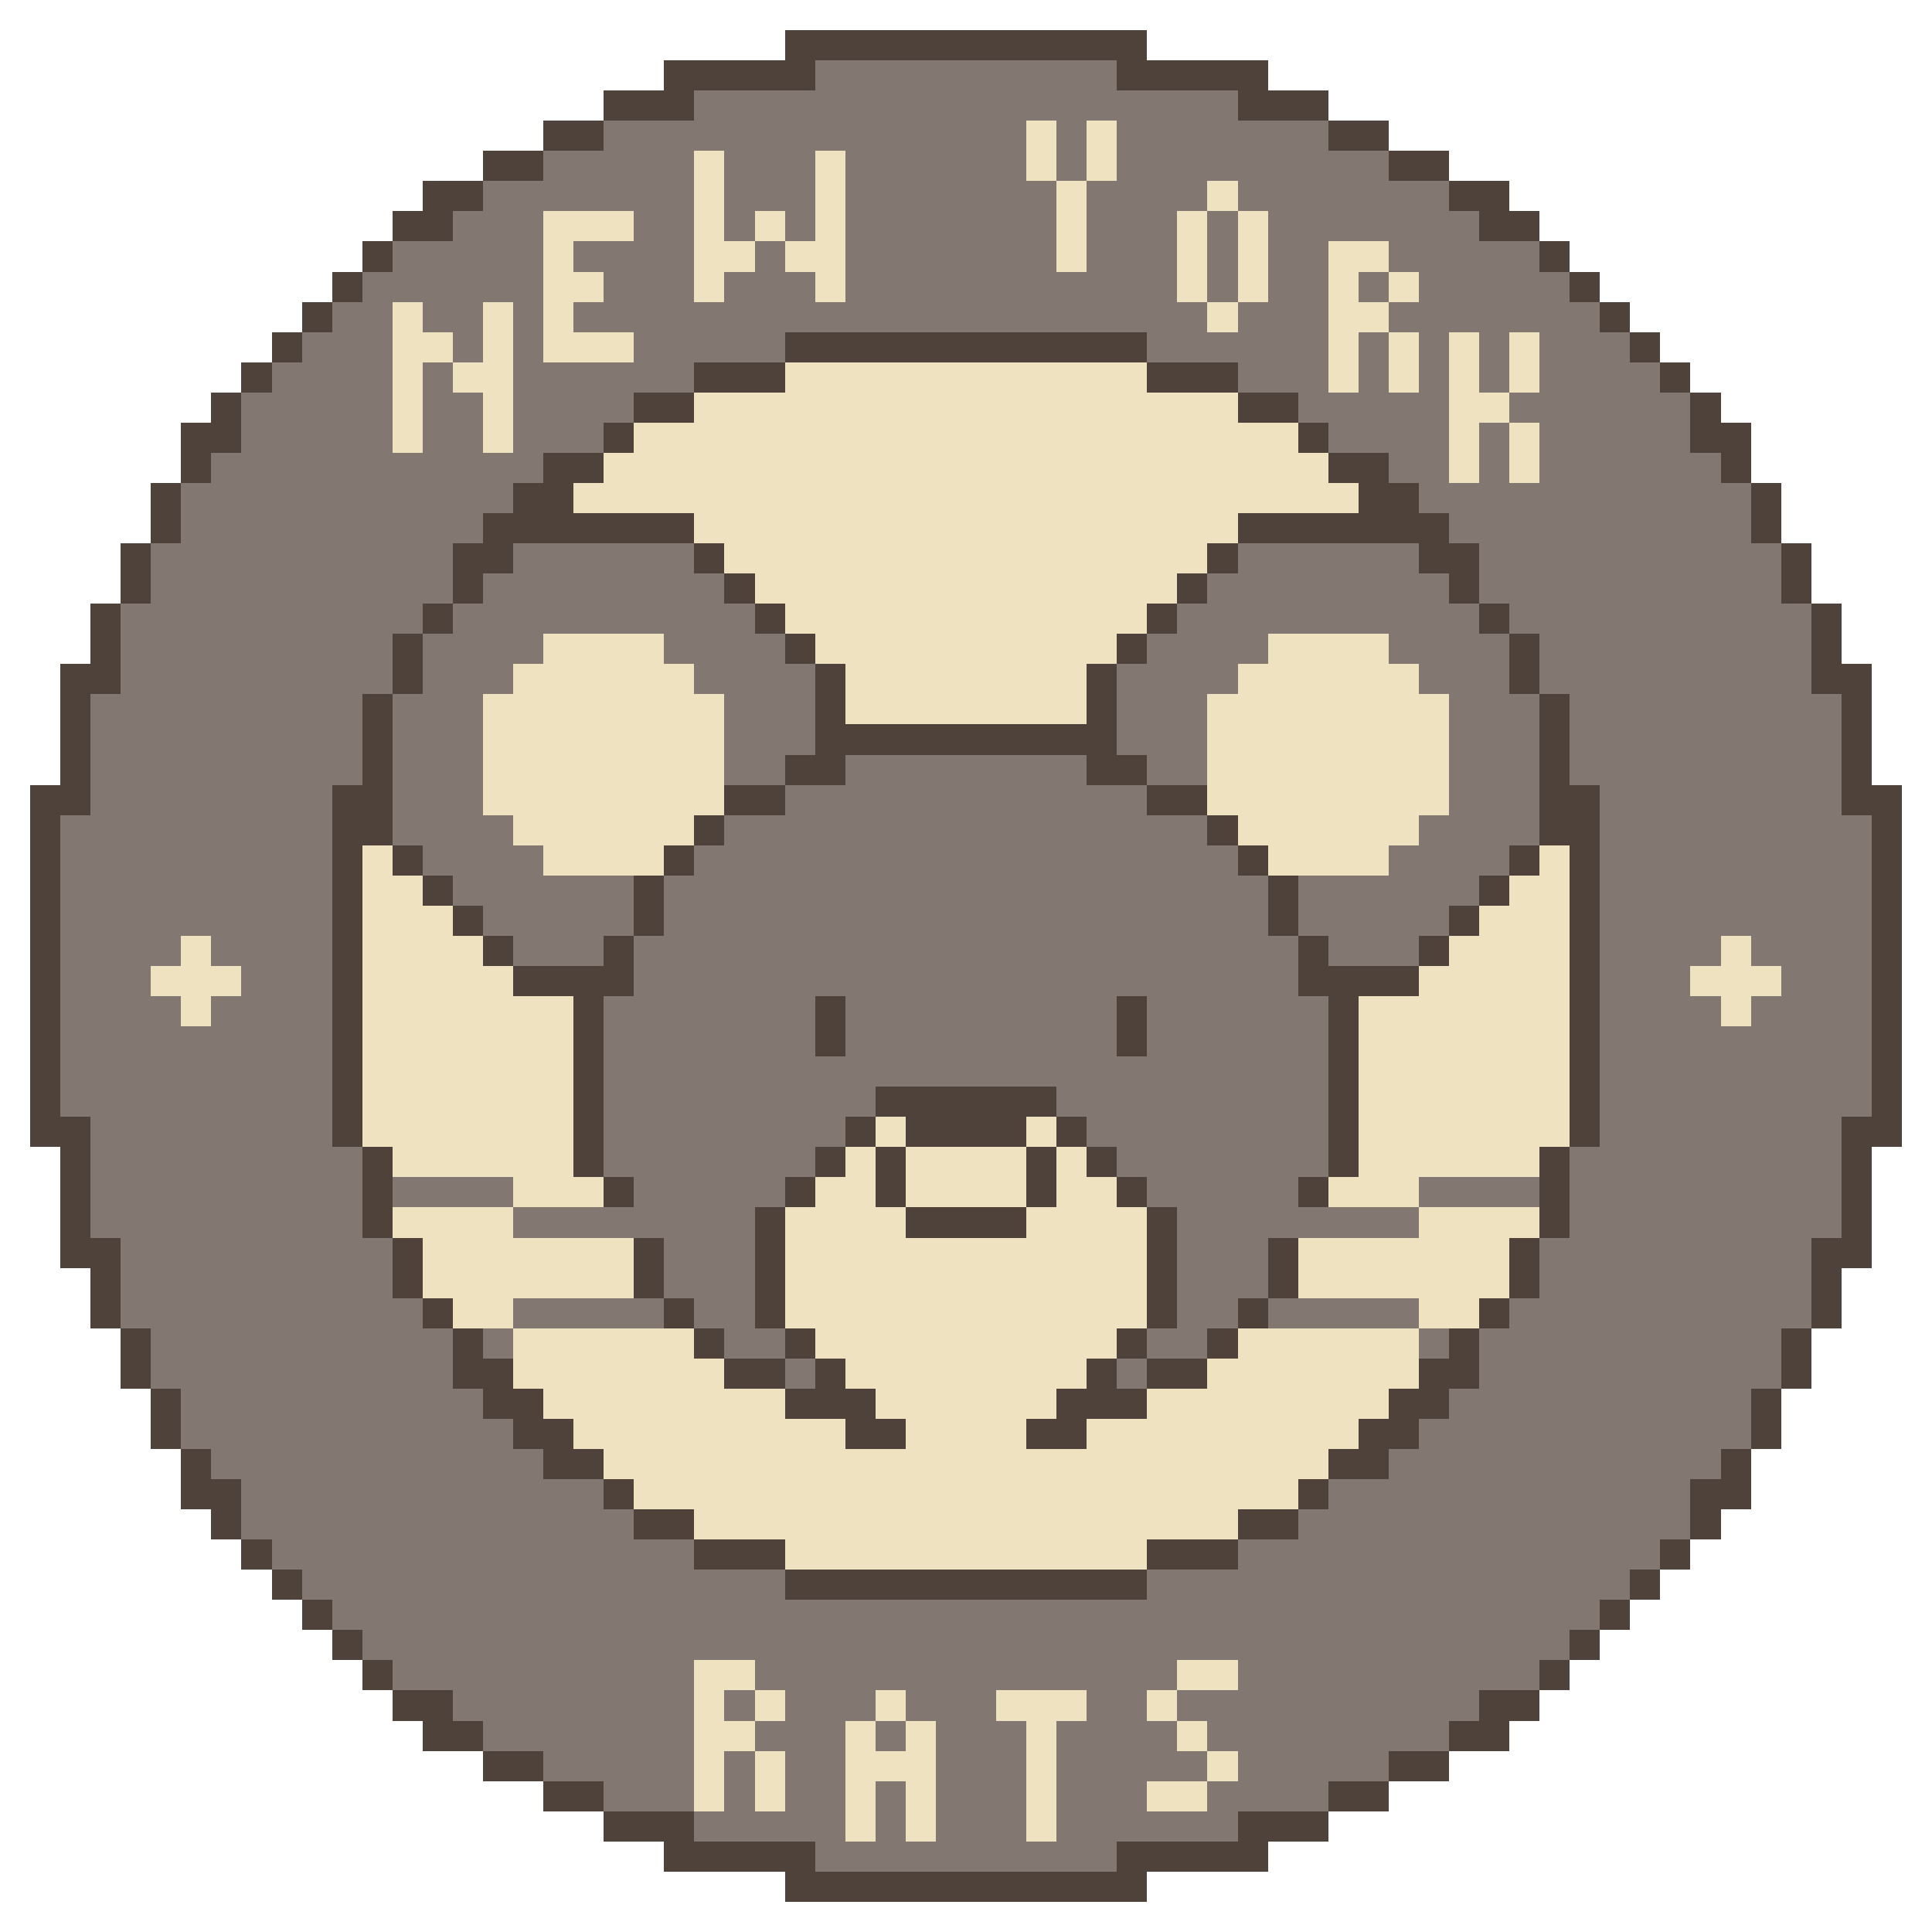
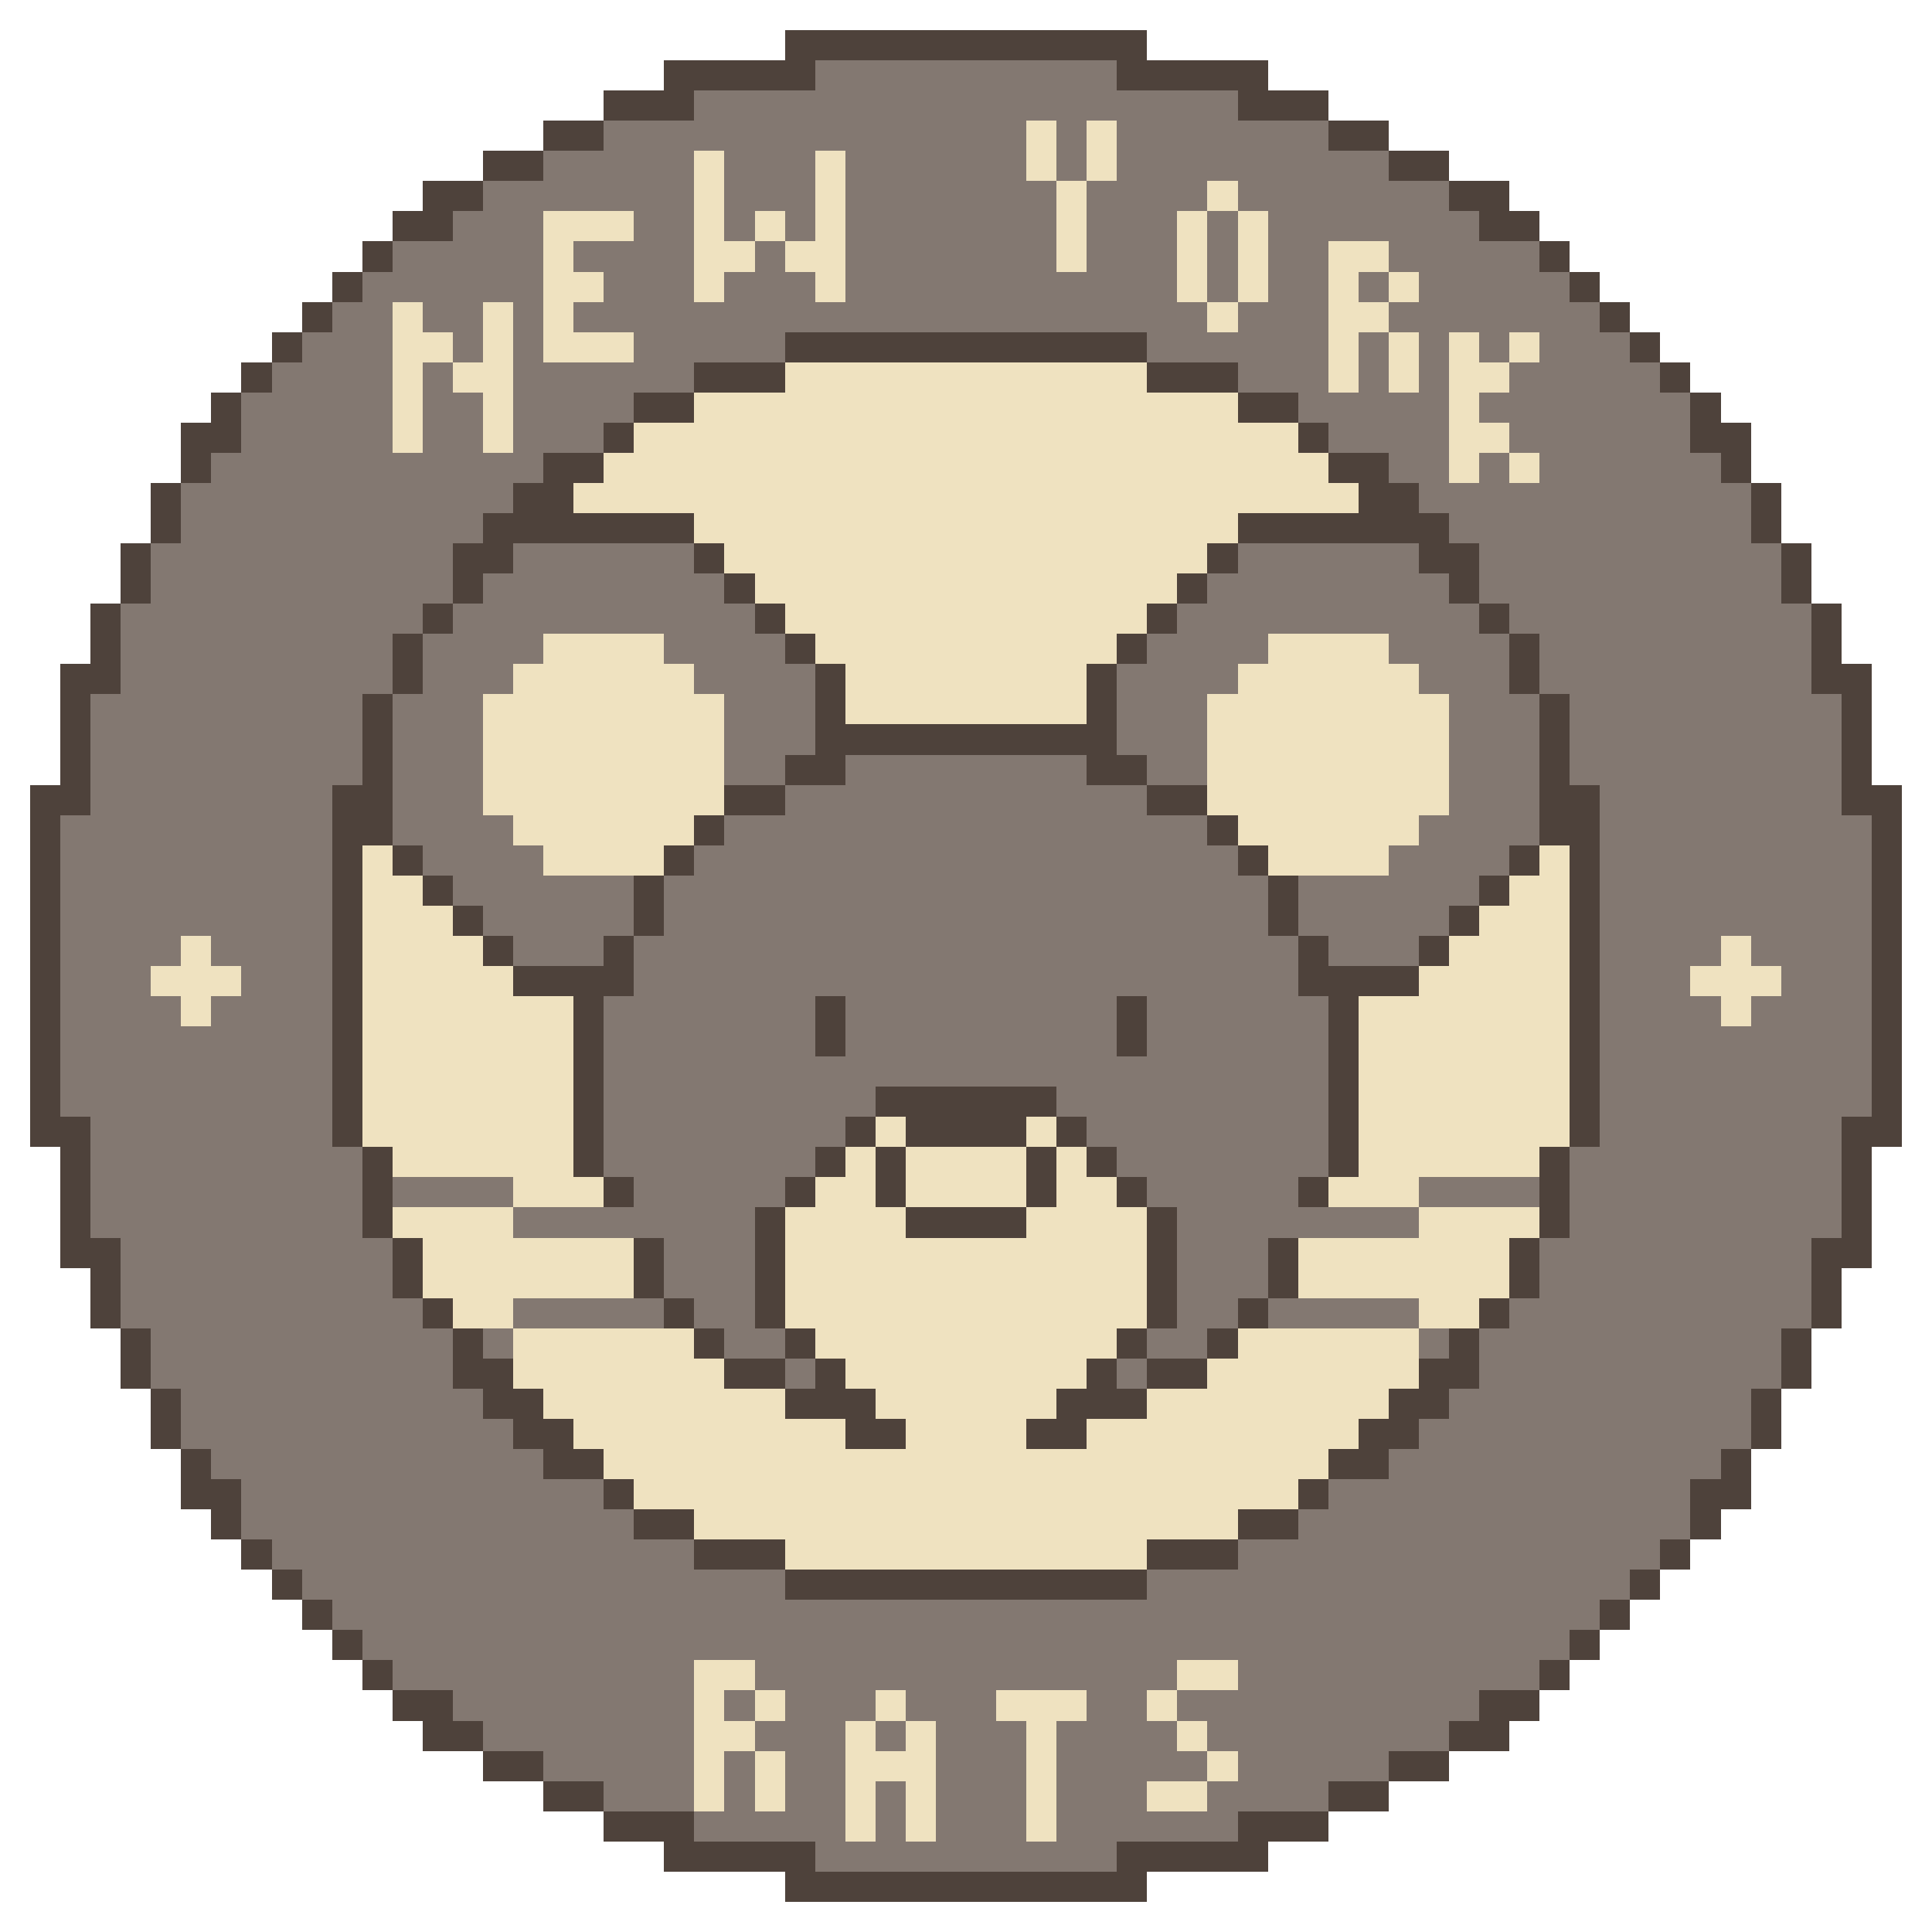
<svg xmlns="http://www.w3.org/2000/svg" viewBox="0 0 64 64" width="512" height="512" shape-rendering="crispEdges">
  <g id="logo-NY-retro">
    <path fill="#4e423b" d="M3 21h1v1h-1zM13 21h1v1h-1zM26 21h1v1h-1zM37 21h1v1h-1zM50 21h1v1h-1zM60 21h1v1h-1zM5 17h1v1h-1zM16 17h7v1h-7zM41 17h7v1h-7zM58 17h1v1h-1zM16 58h2v1h-2zM46 58h2v1h-2zM1 32h1v1h-1zM11 32h1v1h-1zM17 32h4v1h-4zM43 32h4v1h-4zM52 32h1v1h-1zM62 32h1v1h-1zM4 45h1v1h-1zM15 45h2v1h-2zM24 45h2v1h-2zM27 45h1v1h-1zM36 45h1v1h-1zM38 45h2v1h-2zM47 45h2v1h-2zM59 45h1v1h-1zM2 41h2v1h-2zM13 41h1v1h-1zM21 41h1v1h-1zM25 41h1v1h-1zM38 41h1v1h-1zM42 41h1v1h-1zM50 41h1v1h-1zM60 41h2v1h-2zM4 18h1v1h-1zM15 18h2v1h-2zM23 18h1v1h-1zM40 18h1v1h-1zM47 18h2v1h-2zM59 18h1v1h-1zM6 14h2v1h-2zM20 14h1v1h-1zM43 14h1v1h-1zM56 14h2v1h-2zM6 15h1v1h-1zM18 15h2v1h-2zM44 15h2v1h-2zM57 15h1v1h-1zM6 48h1v1h-1zM18 48h2v1h-2zM44 48h2v1h-2zM57 48h1v1h-1zM3 42h1v1h-1zM13 42h1v1h-1zM21 42h1v1h-1zM25 42h1v1h-1zM38 42h1v1h-1zM42 42h1v1h-1zM50 42h1v1h-1zM60 42h1v1h-1zM2 38h1v1h-1zM12 38h1v1h-1zM19 38h1v1h-1zM27 38h1v1h-1zM29 38h1v1h-1zM34 38h1v1h-1zM36 38h1v1h-1zM44 38h1v1h-1zM51 38h1v1h-1zM61 38h1v1h-1zM20 3h3v1h-3zM41 3h3v1h-3zM8 51h1v1h-1zM23 51h3v1h-3zM38 51h3v1h-3zM55 51h1v1h-1zM5 16h1v1h-1zM17 16h2v1h-2zM45 16h2v1h-2zM58 16h1v1h-1zM1 34h1v1h-1zM11 34h1v1h-1zM19 34h1v1h-1zM27 34h1v1h-1zM37 34h1v1h-1zM44 34h1v1h-1zM52 34h1v1h-1zM62 34h1v1h-1zM5 47h1v1h-1zM17 47h2v1h-2zM28 47h2v1h-2zM34 47h2v1h-2zM45 47h2v1h-2zM58 47h1v1h-1zM8 12h1v1h-1zM23 12h3v1h-3zM38 12h3v1h-3zM55 12h1v1h-1zM12 8h1v1h-1zM51 8h1v1h-1zM1 28h1v1h-1zM11 28h1v1h-1zM13 28h1v1h-1zM22 28h1v1h-1zM41 28h1v1h-1zM50 28h1v1h-1zM52 28h1v1h-1zM62 28h1v1h-1zM2 24h1v1h-1zM12 24h1v1h-1zM27 24h10v1h-10zM51 24h1v1h-1zM61 24h1v1h-1zM7 13h1v1h-1zM21 13h2v1h-2zM41 13h2v1h-2zM56 13h1v1h-1zM11 9h1v1h-1zM52 9h1v1h-1zM2 25h1v1h-1zM12 25h1v1h-1zM26 25h2v1h-2zM36 25h2v1h-2zM51 25h1v1h-1zM61 25h1v1h-1zM2 22h2v1h-2zM13 22h1v1h-1zM27 22h1v1h-1zM36 22h1v1h-1zM50 22h1v1h-1zM60 22h2v1h-2zM14 57h2v1h-2zM48 57h2v1h-2zM1 30h1v1h-1zM11 30h1v1h-1zM15 30h1v1h-1zM21 30h1v1h-1zM42 30h1v1h-1zM48 30h1v1h-1zM52 30h1v1h-1zM62 30h1v1h-1zM18 4h2v1h-2zM44 4h2v1h-2zM11 54h1v1h-1zM52 54h1v1h-1zM4 19h1v1h-1zM15 19h1v1h-1zM24 19h1v1h-1zM39 19h1v1h-1zM48 19h1v1h-1zM59 19h1v1h-1zM9 11h1v1h-1zM26 11h12v1h-12zM54 11h1v1h-1zM1 31h1v1h-1zM11 31h1v1h-1zM16 31h1v1h-1zM20 31h1v1h-1zM43 31h1v1h-1zM47 31h1v1h-1zM52 31h1v1h-1zM62 31h1v1h-1zM1 27h1v1h-1zM11 27h2v1h-2zM23 27h1v1h-1zM40 27h1v1h-1zM51 27h2v1h-2zM62 27h1v1h-1zM16 5h2v1h-2zM46 5h2v1h-2zM12 55h1v1h-1zM51 55h1v1h-1zM20 60h3v1h-3zM41 60h3v1h-3zM1 37h2v1h-2zM11 37h1v1h-1zM19 37h1v1h-1zM28 37h1v1h-1zM30 37h4v1h-4zM35 37h1v1h-1zM44 37h1v1h-1zM52 37h1v1h-1zM61 37h2v1h-2zM13 7h2v1h-2zM49 7h2v1h-2zM22 61h5v1h-5zM37 61h5v1h-5zM4 44h1v1h-1zM15 44h1v1h-1zM23 44h1v1h-1zM26 44h1v1h-1zM37 44h1v1h-1zM40 44h1v1h-1zM48 44h1v1h-1zM59 44h1v1h-1zM1 35h1v1h-1zM11 35h1v1h-1zM19 35h1v1h-1zM44 35h1v1h-1zM52 35h1v1h-1zM62 35h1v1h-1zM2 40h1v1h-1zM12 40h1v1h-1zM25 40h1v1h-1zM30 40h4v1h-4zM38 40h1v1h-1zM51 40h1v1h-1zM61 40h1v1h-1zM14 6h2v1h-2zM48 6h2v1h-2zM7 50h1v1h-1zM21 50h2v1h-2zM41 50h2v1h-2zM56 50h1v1h-1zM26 1h12v1h-12zM10 53h1v1h-1zM53 53h1v1h-1zM1 29h1v1h-1zM11 29h1v1h-1zM14 29h1v1h-1zM21 29h1v1h-1zM42 29h1v1h-1zM49 29h1v1h-1zM52 29h1v1h-1zM62 29h1v1h-1zM22 2h5v1h-5zM37 2h5v1h-5zM5 46h1v1h-1zM16 46h2v1h-2zM26 46h3v1h-3zM35 46h3v1h-3zM46 46h2v1h-2zM58 46h1v1h-1zM3 43h1v1h-1zM14 43h1v1h-1zM22 43h1v1h-1zM25 43h1v1h-1zM38 43h1v1h-1zM41 43h1v1h-1zM49 43h1v1h-1zM60 43h1v1h-1zM18 59h2v1h-2zM44 59h2v1h-2zM3 20h1v1h-1zM14 20h1v1h-1zM25 20h1v1h-1zM38 20h1v1h-1zM49 20h1v1h-1zM60 20h1v1h-1zM13 56h2v1h-2zM49 56h2v1h-2zM1 36h1v1h-1zM11 36h1v1h-1zM19 36h1v1h-1zM29 36h6v1h-6zM44 36h1v1h-1zM52 36h1v1h-1zM62 36h1v1h-1zM1 33h1v1h-1zM11 33h1v1h-1zM19 33h1v1h-1zM27 33h1v1h-1zM37 33h1v1h-1zM44 33h1v1h-1zM52 33h1v1h-1zM62 33h1v1h-1zM2 39h1v1h-1zM12 39h1v1h-1zM20 39h1v1h-1zM26 39h1v1h-1zM29 39h1v1h-1zM34 39h1v1h-1zM37 39h1v1h-1zM43 39h1v1h-1zM51 39h1v1h-1zM61 39h1v1h-1zM6 49h2v1h-2zM20 49h1v1h-1zM43 49h1v1h-1zM56 49h2v1h-2zM10 10h1v1h-1zM53 10h1v1h-1zM9 52h1v1h-1zM26 52h12v1h-12zM54 52h1v1h-1zM1 26h2v1h-2zM11 26h2v1h-2zM24 26h2v1h-2zM38 26h2v1h-2zM51 26h2v1h-2zM61 26h2v1h-2zM2 23h1v1h-1zM12 23h1v1h-1zM27 23h1v1h-1zM36 23h1v1h-1zM51 23h1v1h-1zM61 23h1v1h-1zM26 62h12v1h-12z" />
-     <path fill="#837871" d="M4 21h9v1h-9zM14 21h4v1h-4zM22 21h4v1h-4zM38 21h4v1h-4zM46 21h4v1h-4zM51 21h9v1h-9zM6 17h10v1h-10zM48 17h10v1h-10zM18 58h5v1h-5zM24 58h1v1h-1zM26 58h2v1h-2zM31 58h3v1h-3zM35 58h5v1h-5zM41 58h5v1h-5zM2 32h3v1h-3zM8 32h3v1h-3zM21 32h22v1h-22zM53 32h3v1h-3zM59 32h3v1h-3zM5 45h10v1h-10zM26 45h1v1h-1zM37 45h1v1h-1zM49 45h10v1h-10zM4 41h9v1h-9zM22 41h3v1h-3zM39 41h3v1h-3zM51 41h9v1h-9zM5 18h10v1h-10zM17 18h6v1h-6zM41 18h6v1h-6zM49 18h10v1h-10zM8 14h5v1h-5zM14 14h2v1h-2zM17 14h3v1h-3zM44 14h4v1h-4zM49 14h1v1h-1zM51 14h5v1h-5zM7 15h11v1h-11zM46 15h2v1h-2zM49 15h1v1h-1zM51 15h6v1h-6zM7 48h11v1h-11zM46 48h11v1h-11zM4 42h9v1h-9zM22 42h3v1h-3zM39 42h3v1h-3zM51 42h9v1h-9zM3 38h9v1h-9zM20 38h7v1h-7zM37 38h7v1h-7zM52 38h9v1h-9zM23 3h18v1h-18zM9 51h14v1h-14zM41 51h14v1h-14zM6 16h11v1h-11zM47 16h11v1h-11zM2 34h9v1h-9zM20 34h7v1h-7zM28 34h9v1h-9zM38 34h6v1h-6zM53 34h9v1h-9zM6 47h11v1h-11zM47 47h11v1h-11zM9 12h4v1h-4zM14 12h1v1h-1zM17 12h6v1h-6zM41 12h3v1h-3zM45 12h1v1h-1zM47 12h1v1h-1zM49 12h1v1h-1zM51 12h4v1h-4zM13 8h5v1h-5zM19 8h4v1h-4zM25 8h1v1h-1zM28 8h7v1h-7zM36 8h3v1h-3zM40 8h1v1h-1zM42 8h2v1h-2zM46 8h5v1h-5zM2 28h9v1h-9zM14 28h4v1h-4zM23 28h18v1h-18zM46 28h4v1h-4zM53 28h9v1h-9zM3 24h9v1h-9zM13 24h3v1h-3zM24 24h3v1h-3zM37 24h3v1h-3zM48 24h3v1h-3zM52 24h9v1h-9zM8 13h5v1h-5zM14 13h2v1h-2zM17 13h4v1h-4zM43 13h5v1h-5zM50 13h6v1h-6zM12 9h6v1h-6zM20 9h3v1h-3zM24 9h3v1h-3zM28 9h11v1h-11zM40 9h1v1h-1zM42 9h2v1h-2zM45 9h1v1h-1zM47 9h5v1h-5zM3 25h9v1h-9zM13 25h3v1h-3zM24 25h2v1h-2zM28 25h8v1h-8zM38 25h2v1h-2zM48 25h3v1h-3zM52 25h9v1h-9zM4 22h9v1h-9zM14 22h3v1h-3zM23 22h4v1h-4zM37 22h4v1h-4zM47 22h3v1h-3zM51 22h9v1h-9zM16 57h7v1h-7zM25 57h3v1h-3zM29 57h1v1h-1zM31 57h3v1h-3zM35 57h4v1h-4zM40 57h8v1h-8zM2 30h9v1h-9zM16 30h5v1h-5zM22 30h20v1h-20zM43 30h5v1h-5zM53 30h9v1h-9zM20 4h14v1h-14zM35 4h1v1h-1zM37 4h7v1h-7zM12 54h40v1h-40zM5 19h10v1h-10zM16 19h8v1h-8zM40 19h8v1h-8zM49 19h10v1h-10zM10 11h3v1h-3zM15 11h1v1h-1zM17 11h1v1h-1zM21 11h5v1h-5zM38 11h6v1h-6zM45 11h1v1h-1zM47 11h1v1h-1zM49 11h1v1h-1zM51 11h3v1h-3zM2 31h4v1h-4zM7 31h4v1h-4zM17 31h3v1h-3zM21 31h22v1h-22zM44 31h3v1h-3zM53 31h4v1h-4zM58 31h4v1h-4zM2 27h9v1h-9zM13 27h4v1h-4zM24 27h16v1h-16zM47 27h4v1h-4zM53 27h9v1h-9zM18 5h5v1h-5zM24 5h3v1h-3zM28 5h6v1h-6zM35 5h1v1h-1zM37 5h9v1h-9zM13 55h10v1h-10zM25 55h14v1h-14zM41 55h10v1h-10zM23 60h5v1h-5zM29 60h1v1h-1zM31 60h3v1h-3zM35 60h6v1h-6zM3 37h8v1h-8zM20 37h8v1h-8zM36 37h8v1h-8zM53 37h8v1h-8zM15 7h3v1h-3zM21 7h2v1h-2zM24 7h1v1h-1zM26 7h1v1h-1zM28 7h7v1h-7zM36 7h3v1h-3zM40 7h1v1h-1zM42 7h7v1h-7zM27 61h10v1h-10zM5 44h10v1h-10zM16 44h1v1h-1zM24 44h2v1h-2zM38 44h2v1h-2zM47 44h1v1h-1zM49 44h10v1h-10zM2 35h9v1h-9zM20 35h24v1h-24zM53 35h9v1h-9zM3 40h9v1h-9zM17 40h8v1h-8zM39 40h8v1h-8zM52 40h9v1h-9zM16 6h7v1h-7zM24 6h3v1h-3zM28 6h7v1h-7zM36 6h4v1h-4zM41 6h7v1h-7zM8 50h13v1h-13zM43 50h13v1h-13zM11 53h42v1h-42zM2 29h9v1h-9zM15 29h6v1h-6zM22 29h20v1h-20zM43 29h6v1h-6zM53 29h9v1h-9zM27 2h10v1h-10zM6 46h10v1h-10zM48 46h10v1h-10zM4 43h10v1h-10zM17 43h5v1h-5zM23 43h2v1h-2zM39 43h2v1h-2zM42 43h5v1h-5zM50 43h10v1h-10zM20 59h3v1h-3zM24 59h1v1h-1zM26 59h2v1h-2zM29 59h1v1h-1zM31 59h3v1h-3zM35 59h3v1h-3zM40 59h4v1h-4zM4 20h10v1h-10zM15 20h10v1h-10zM39 20h10v1h-10zM50 20h10v1h-10zM15 56h8v1h-8zM24 56h1v1h-1zM26 56h3v1h-3zM30 56h3v1h-3zM36 56h2v1h-2zM39 56h10v1h-10zM2 36h9v1h-9zM20 36h9v1h-9zM35 36h9v1h-9zM53 36h9v1h-9zM2 33h4v1h-4zM7 33h4v1h-4zM20 33h7v1h-7zM28 33h9v1h-9zM38 33h6v1h-6zM53 33h4v1h-4zM58 33h4v1h-4zM3 39h9v1h-9zM13 39h4v1h-4zM21 39h5v1h-5zM38 39h5v1h-5zM47 39h4v1h-4zM52 39h9v1h-9zM8 49h12v1h-12zM44 49h12v1h-12zM11 10h2v1h-2zM14 10h2v1h-2zM17 10h1v1h-1zM19 10h21v1h-21zM41 10h3v1h-3zM46 10h7v1h-7zM10 52h16v1h-16zM38 52h16v1h-16zM3 26h8v1h-8zM13 26h3v1h-3zM26 26h12v1h-12zM48 26h3v1h-3zM53 26h8v1h-8zM3 23h9v1h-9zM13 23h3v1h-3zM24 23h3v1h-3zM37 23h3v1h-3zM48 23h3v1h-3zM52 23h9v1h-9z" />
-     <path fill="#efe2c0" d="M18 21h4v1h-4zM27 21h10v1h-10zM42 21h4v1h-4zM23 17h18v1h-18zM23 58h1v1h-1zM25 58h1v1h-1zM28 58h3v1h-3zM34 58h1v1h-1zM40 58h1v1h-1zM5 32h3v1h-3zM12 32h5v1h-5zM47 32h5v1h-5zM56 32h3v1h-3zM17 45h7v1h-7zM28 45h8v1h-8zM40 45h7v1h-7zM14 41h7v1h-7zM26 41h12v1h-12zM43 41h7v1h-7zM24 18h16v1h-16zM13 14h1v1h-1zM16 14h1v1h-1zM21 14h22v1h-22zM48 14h1v1h-1zM50 14h1v1h-1zM20 15h24v1h-24zM48 15h1v1h-1zM50 15h1v1h-1zM20 48h24v1h-24zM14 42h7v1h-7zM26 42h12v1h-12zM43 42h7v1h-7zM13 38h6v1h-6zM28 38h1v1h-1zM30 38h4v1h-4zM35 38h1v1h-1zM45 38h6v1h-6zM26 51h12v1h-12zM19 16h26v1h-26zM12 34h7v1h-7zM45 34h7v1h-7zM19 47h9v1h-9zM30 47h4v1h-4zM36 47h9v1h-9zM13 12h1v1h-1zM15 12h2v1h-2zM26 12h12v1h-12zM44 12h1v1h-1zM46 12h1v1h-1zM48 12h1v1h-1zM50 12h1v1h-1zM18 8h1v1h-1zM23 8h2v1h-2zM26 8h2v1h-2zM35 8h1v1h-1zM39 8h1v1h-1zM41 8h1v1h-1zM44 8h2v1h-2zM12 28h1v1h-1zM18 28h4v1h-4zM42 28h4v1h-4zM51 28h1v1h-1zM16 24h8v1h-8zM40 24h8v1h-8zM13 13h1v1h-1zM16 13h1v1h-1zM23 13h18v1h-18zM48 13h2v1h-2zM18 9h2v1h-2zM23 9h1v1h-1zM27 9h1v1h-1zM39 9h1v1h-1zM41 9h1v1h-1zM44 9h1v1h-1zM46 9h1v1h-1zM16 25h8v1h-8zM40 25h8v1h-8zM17 22h6v1h-6zM28 22h8v1h-8zM41 22h6v1h-6zM23 57h2v1h-2zM28 57h1v1h-1zM30 57h1v1h-1zM34 57h1v1h-1zM39 57h1v1h-1zM12 30h3v1h-3zM49 30h3v1h-3zM34 4h1v1h-1zM36 4h1v1h-1zM25 19h14v1h-14zM13 11h2v1h-2zM16 11h1v1h-1zM18 11h3v1h-3zM44 11h1v1h-1zM46 11h1v1h-1zM48 11h1v1h-1zM50 11h1v1h-1zM6 31h1v1h-1zM12 31h4v1h-4zM48 31h4v1h-4zM57 31h1v1h-1zM17 27h6v1h-6zM41 27h6v1h-6zM23 5h1v1h-1zM27 5h1v1h-1zM34 5h1v1h-1zM36 5h1v1h-1zM23 55h2v1h-2zM39 55h2v1h-2zM28 60h1v1h-1zM30 60h1v1h-1zM34 60h1v1h-1zM12 37h7v1h-7zM29 37h1v1h-1zM34 37h1v1h-1zM45 37h7v1h-7zM18 7h3v1h-3zM23 7h1v1h-1zM25 7h1v1h-1zM27 7h1v1h-1zM35 7h1v1h-1zM39 7h1v1h-1zM41 7h1v1h-1zM17 44h6v1h-6zM27 44h10v1h-10zM41 44h6v1h-6zM12 35h7v1h-7zM45 35h7v1h-7zM13 40h4v1h-4zM26 40h4v1h-4zM34 40h4v1h-4zM47 40h4v1h-4zM23 6h1v1h-1zM27 6h1v1h-1zM35 6h1v1h-1zM40 6h1v1h-1zM23 50h18v1h-18zM12 29h2v1h-2zM50 29h2v1h-2zM18 46h8v1h-8zM29 46h6v1h-6zM38 46h8v1h-8zM15 43h2v1h-2zM26 43h12v1h-12zM47 43h2v1h-2zM23 59h1v1h-1zM25 59h1v1h-1zM28 59h1v1h-1zM30 59h1v1h-1zM34 59h1v1h-1zM38 59h2v1h-2zM26 20h12v1h-12zM23 56h1v1h-1zM25 56h1v1h-1zM29 56h1v1h-1zM33 56h3v1h-3zM38 56h1v1h-1zM12 36h7v1h-7zM45 36h7v1h-7zM6 33h1v1h-1zM12 33h7v1h-7zM45 33h7v1h-7zM57 33h1v1h-1zM17 39h3v1h-3zM27 39h2v1h-2zM30 39h4v1h-4zM35 39h2v1h-2zM44 39h3v1h-3zM21 49h22v1h-22zM13 10h1v1h-1zM16 10h1v1h-1zM18 10h1v1h-1zM40 10h1v1h-1zM44 10h2v1h-2zM16 26h8v1h-8zM40 26h8v1h-8zM16 23h8v1h-8zM28 23h8v1h-8zM40 23h8v1h-8z" />
+     <path fill="#837871" d="M4 21h9v1h-9zM14 21h4v1h-4zM22 21h4v1h-4zM38 21h4v1h-4zM46 21h4v1h-4zM51 21h9v1h-9zM6 17h10v1h-10zM48 17h10v1h-10zM18 58h5v1h-5zM24 58h1v1h-1zM26 58h2v1h-2zM31 58h3v1h-3zM35 58h5v1h-5zM41 58h5v1h-5zM2 32h3v1h-3zM8 32h3v1h-3zM21 32h22v1h-22zM53 32h3v1h-3zM59 32h3v1h-3zM5 45h10v1h-10zM26 45h1v1h-1zM37 45h1v1h-1zM49 45h10v1h-10zM4 41h9v1h-9zM22 41h3v1h-3zM39 41h3v1h-3zM51 41h9v1h-9zM5 18h10v1h-10zM17 18h6v1h-6zM41 18h6v1h-6zM49 18h10v1h-10zM8 14h5v1h-5zM14 14h2v1h-2zM17 14h3v1h-3zM44 14h4v1h-4zM50 14h6v1h-6zM7 15h11v1h-11zM46 15h2v1h-2zM49 15h1v1h-1zM51 15h6v1h-6zM7 48h11v1h-11zM46 48h11v1h-11zM4 42h9v1h-9zM22 42h3v1h-3zM39 42h3v1h-3zM51 42h9v1h-9zM3 38h9v1h-9zM20 38h7v1h-7zM37 38h7v1h-7zM52 38h9v1h-9zM23 3h18v1h-18zM9 51h14v1h-14zM41 51h14v1h-14zM6 16h11v1h-11zM47 16h11v1h-11zM2 34h9v1h-9zM20 34h7v1h-7zM28 34h9v1h-9zM38 34h6v1h-6zM53 34h9v1h-9zM6 47h11v1h-11zM47 47h11v1h-11zM9 12h4v1h-4zM14 12h1v1h-1zM17 12h6v1h-6zM41 12h3v1h-3zM45 12h1v1h-1zM47 12h1v1h-1zM50 12h5v1h-5zM13 8h5v1h-5zM19 8h4v1h-4zM25 8h1v1h-1zM28 8h7v1h-7zM36 8h3v1h-3zM40 8h1v1h-1zM42 8h2v1h-2zM46 8h5v1h-5zM2 28h9v1h-9zM14 28h4v1h-4zM23 28h18v1h-18zM46 28h4v1h-4zM53 28h9v1h-9zM3 24h9v1h-9zM13 24h3v1h-3zM24 24h3v1h-3zM37 24h3v1h-3zM48 24h3v1h-3zM52 24h9v1h-9zM8 13h5v1h-5zM14 13h2v1h-2zM17 13h4v1h-4zM43 13h5v1h-5zM49 13h7v1h-7zM12 9h6v1h-6zM20 9h3v1h-3zM24 9h3v1h-3zM28 9h11v1h-11zM40 9h1v1h-1zM42 9h2v1h-2zM45 9h1v1h-1zM47 9h5v1h-5zM3 25h9v1h-9zM13 25h3v1h-3zM24 25h2v1h-2zM28 25h8v1h-8zM38 25h2v1h-2zM48 25h3v1h-3zM52 25h9v1h-9zM4 22h9v1h-9zM14 22h3v1h-3zM23 22h4v1h-4zM37 22h4v1h-4zM47 22h3v1h-3zM51 22h9v1h-9zM16 57h7v1h-7zM25 57h3v1h-3zM29 57h1v1h-1zM31 57h3v1h-3zM35 57h4v1h-4zM40 57h8v1h-8zM2 30h9v1h-9zM16 30h5v1h-5zM22 30h20v1h-20zM43 30h5v1h-5zM53 30h9v1h-9zM20 4h14v1h-14zM35 4h1v1h-1zM37 4h7v1h-7zM12 54h40v1h-40zM5 19h10v1h-10zM16 19h8v1h-8zM40 19h8v1h-8zM49 19h10v1h-10zM10 11h3v1h-3zM15 11h1v1h-1zM17 11h1v1h-1zM21 11h5v1h-5zM38 11h6v1h-6zM45 11h1v1h-1zM47 11h1v1h-1zM49 11h1v1h-1zM51 11h3v1h-3zM2 31h4v1h-4zM7 31h4v1h-4zM17 31h3v1h-3zM21 31h22v1h-22zM44 31h3v1h-3zM53 31h4v1h-4zM58 31h4v1h-4zM2 27h9v1h-9zM13 27h4v1h-4zM24 27h16v1h-16zM47 27h4v1h-4zM53 27h9v1h-9zM18 5h5v1h-5zM24 5h3v1h-3zM28 5h6v1h-6zM35 5h1v1h-1zM37 5h9v1h-9zM13 55h10v1h-10zM25 55h14v1h-14zM41 55h10v1h-10zM23 60h5v1h-5zM29 60h1v1h-1zM31 60h3v1h-3zM35 60h6v1h-6zM3 37h8v1h-8zM20 37h8v1h-8zM36 37h8v1h-8zM53 37h8v1h-8zM15 7h3v1h-3zM21 7h2v1h-2zM24 7h1v1h-1zM26 7h1v1h-1zM28 7h7v1h-7zM36 7h3v1h-3zM40 7h1v1h-1zM42 7h7v1h-7zM27 61h10v1h-10zM5 44h10v1h-10zM16 44h1v1h-1zM24 44h2v1h-2zM38 44h2v1h-2zM47 44h1v1h-1zM49 44h10v1h-10zM2 35h9v1h-9zM20 35h24v1h-24zM53 35h9v1h-9zM3 40h9v1h-9zM17 40h8v1h-8zM39 40h8v1h-8zM52 40h9v1h-9zM16 6h7v1h-7zM24 6h3v1h-3zM28 6h7v1h-7zM36 6h4v1h-4zM41 6h7v1h-7zM8 50h13v1h-13zM43 50h13v1h-13zM11 53h42v1h-42zM2 29h9v1h-9zM15 29h6v1h-6zM22 29h20v1h-20zM43 29h6v1h-6zM53 29h9v1h-9zM27 2h10v1h-10zM6 46h10v1h-10zM48 46h10v1h-10zM4 43h10v1h-10zM17 43h5v1h-5zM23 43h2v1h-2zM39 43h2v1h-2zM42 43h5v1h-5zM50 43h10v1h-10zM20 59h3v1h-3zM24 59h1v1h-1zM26 59h2v1h-2zM29 59h1v1h-1zM31 59h3v1h-3zM35 59h3v1h-3zM40 59h4v1h-4zM4 20h10v1h-10zM15 20h10v1h-10zM39 20h10v1h-10zM50 20h10v1h-10zM15 56h8v1h-8zM24 56h1v1h-1zM26 56h3v1h-3zM30 56h3v1h-3zM36 56h2v1h-2zM39 56h10v1h-10zM2 36h9v1h-9zM20 36h9v1h-9zM35 36h9v1h-9zM53 36h9v1h-9zM2 33h4v1h-4zM7 33h4v1h-4zM20 33h7v1h-7zM28 33h9v1h-9zM38 33h6v1h-6zM53 33h4v1h-4zM58 33h4v1h-4zM3 39h9v1h-9zM13 39h4v1h-4zM21 39h5v1h-5zM38 39h5v1h-5zM47 39h4v1h-4zM52 39h9v1h-9zM8 49h12v1h-12zM44 49h12v1h-12zM11 10h2v1h-2zM14 10h2v1h-2zM17 10h1v1h-1zM19 10h21v1h-21zM41 10h3v1h-3zM46 10h7v1h-7zM10 52h16v1h-16zM38 52h16v1h-16zM3 26h8v1h-8zM13 26h3v1h-3zM26 26h12v1h-12zM48 26h3v1h-3zM53 26h8v1h-8zM3 23h9v1h-9zM13 23h3v1h-3zM24 23h3v1h-3zM37 23h3v1h-3zM48 23h3v1h-3zM52 23h9v1h-9z" />
+     <path fill="#efe2c0" d="M18 21h4v1h-4zM27 21h10v1h-10zM42 21h4v1h-4zM23 17h18v1h-18zM23 58h1v1h-1zM25 58h1v1h-1zM28 58h3v1h-3zM34 58h1v1h-1zM40 58h1v1h-1zM5 32h3v1h-3zM12 32h5v1h-5zM47 32h5v1h-5zM56 32h3v1h-3zM17 45h7v1h-7zM28 45h8v1h-8zM40 45h7v1h-7zM14 41h7v1h-7zM26 41h12v1h-12zM43 41h7v1h-7zM24 18h16v1h-16zM13 14h1v1h-1zM16 14h1v1h-1zM21 14h22v1h-22zM48 14h2v1h-2zM20 15h24v1h-24zM48 15h1v1h-1zM50 15h1v1h-1zM20 48h24v1h-24zM14 42h7v1h-7zM26 42h12v1h-12zM43 42h7v1h-7zM13 38h6v1h-6zM28 38h1v1h-1zM30 38h4v1h-4zM35 38h1v1h-1zM45 38h6v1h-6zM26 51h12v1h-12zM19 16h26v1h-26zM12 34h7v1h-7zM45 34h7v1h-7zM19 47h9v1h-9zM30 47h4v1h-4zM36 47h9v1h-9zM13 12h1v1h-1zM15 12h2v1h-2zM26 12h12v1h-12zM44 12h1v1h-1zM46 12h1v1h-1zM48 12h2v1h-2zM18 8h1v1h-1zM23 8h2v1h-2zM26 8h2v1h-2zM35 8h1v1h-1zM39 8h1v1h-1zM41 8h1v1h-1zM44 8h2v1h-2zM12 28h1v1h-1zM18 28h4v1h-4zM42 28h4v1h-4zM51 28h1v1h-1zM16 24h8v1h-8zM40 24h8v1h-8zM13 13h1v1h-1zM16 13h1v1h-1zM23 13h18v1h-18zM48 13h1v1h-1zM18 9h2v1h-2zM23 9h1v1h-1zM27 9h1v1h-1zM39 9h1v1h-1zM41 9h1v1h-1zM44 9h1v1h-1zM46 9h1v1h-1zM16 25h8v1h-8zM40 25h8v1h-8zM17 22h6v1h-6zM28 22h8v1h-8zM41 22h6v1h-6zM23 57h2v1h-2zM28 57h1v1h-1zM30 57h1v1h-1zM34 57h1v1h-1zM39 57h1v1h-1zM12 30h3v1h-3zM49 30h3v1h-3zM34 4h1v1h-1zM36 4h1v1h-1zM25 19h14v1h-14zM13 11h2v1h-2zM16 11h1v1h-1zM18 11h3v1h-3zM44 11h1v1h-1zM46 11h1v1h-1zM48 11h1v1h-1zM50 11h1v1h-1zM6 31h1v1h-1zM12 31h4v1h-4zM48 31h4v1h-4zM57 31h1v1h-1zM17 27h6v1h-6zM41 27h6v1h-6zM23 5h1v1h-1zM27 5h1v1h-1zM34 5h1v1h-1zM36 5h1v1h-1zM23 55h2v1h-2zM39 55h2v1h-2zM28 60h1v1h-1zM30 60h1v1h-1zM34 60h1v1h-1zM12 37h7v1h-7zM29 37h1v1h-1zM34 37h1v1h-1zM45 37h7v1h-7zM18 7h3v1h-3zM23 7h1v1h-1zM25 7h1v1h-1zM27 7h1v1h-1zM35 7h1v1h-1zM39 7h1v1h-1zM41 7h1v1h-1zM17 44h6v1h-6zM27 44h10v1h-10zM41 44h6v1h-6zM12 35h7v1h-7zM45 35h7v1h-7zM13 40h4v1h-4zM26 40h4v1h-4zM34 40h4v1h-4zM47 40h4v1h-4zM23 6h1v1h-1zM27 6h1v1h-1zM35 6h1v1h-1zM40 6h1v1h-1zM23 50h18v1h-18zM12 29h2v1h-2zM50 29h2v1h-2zM18 46h8v1h-8zM29 46h6v1h-6zM38 46h8v1h-8zM15 43h2v1h-2zM26 43h12v1h-12zM47 43h2v1h-2zM23 59h1v1h-1zM25 59h1v1h-1zM28 59h1v1h-1zM30 59h1v1h-1zM34 59h1v1h-1zM38 59h2v1h-2zM26 20h12v1h-12zM23 56h1v1h-1zM25 56h1v1h-1zM29 56h1v1h-1zM33 56h3v1h-3zM38 56h1v1h-1zM12 36h7v1h-7zM45 36h7v1h-7zM6 33h1v1h-1zM12 33h7v1h-7zM45 33h7v1h-7zM57 33h1v1h-1zM17 39h3v1h-3zM27 39h2v1h-2zM30 39h4v1h-4zM35 39h2v1h-2zM44 39h3v1h-3zM21 49h22v1h-22zM13 10h1v1h-1zM16 10h1v1h-1zM18 10h1v1h-1zM40 10h1v1h-1zM44 10h2v1h-2zM16 26h8v1h-8zM40 26h8v1h-8zM16 23h8v1h-8zM28 23h8v1h-8zM40 23h8v1h-8z" />
  </g>
</svg>
